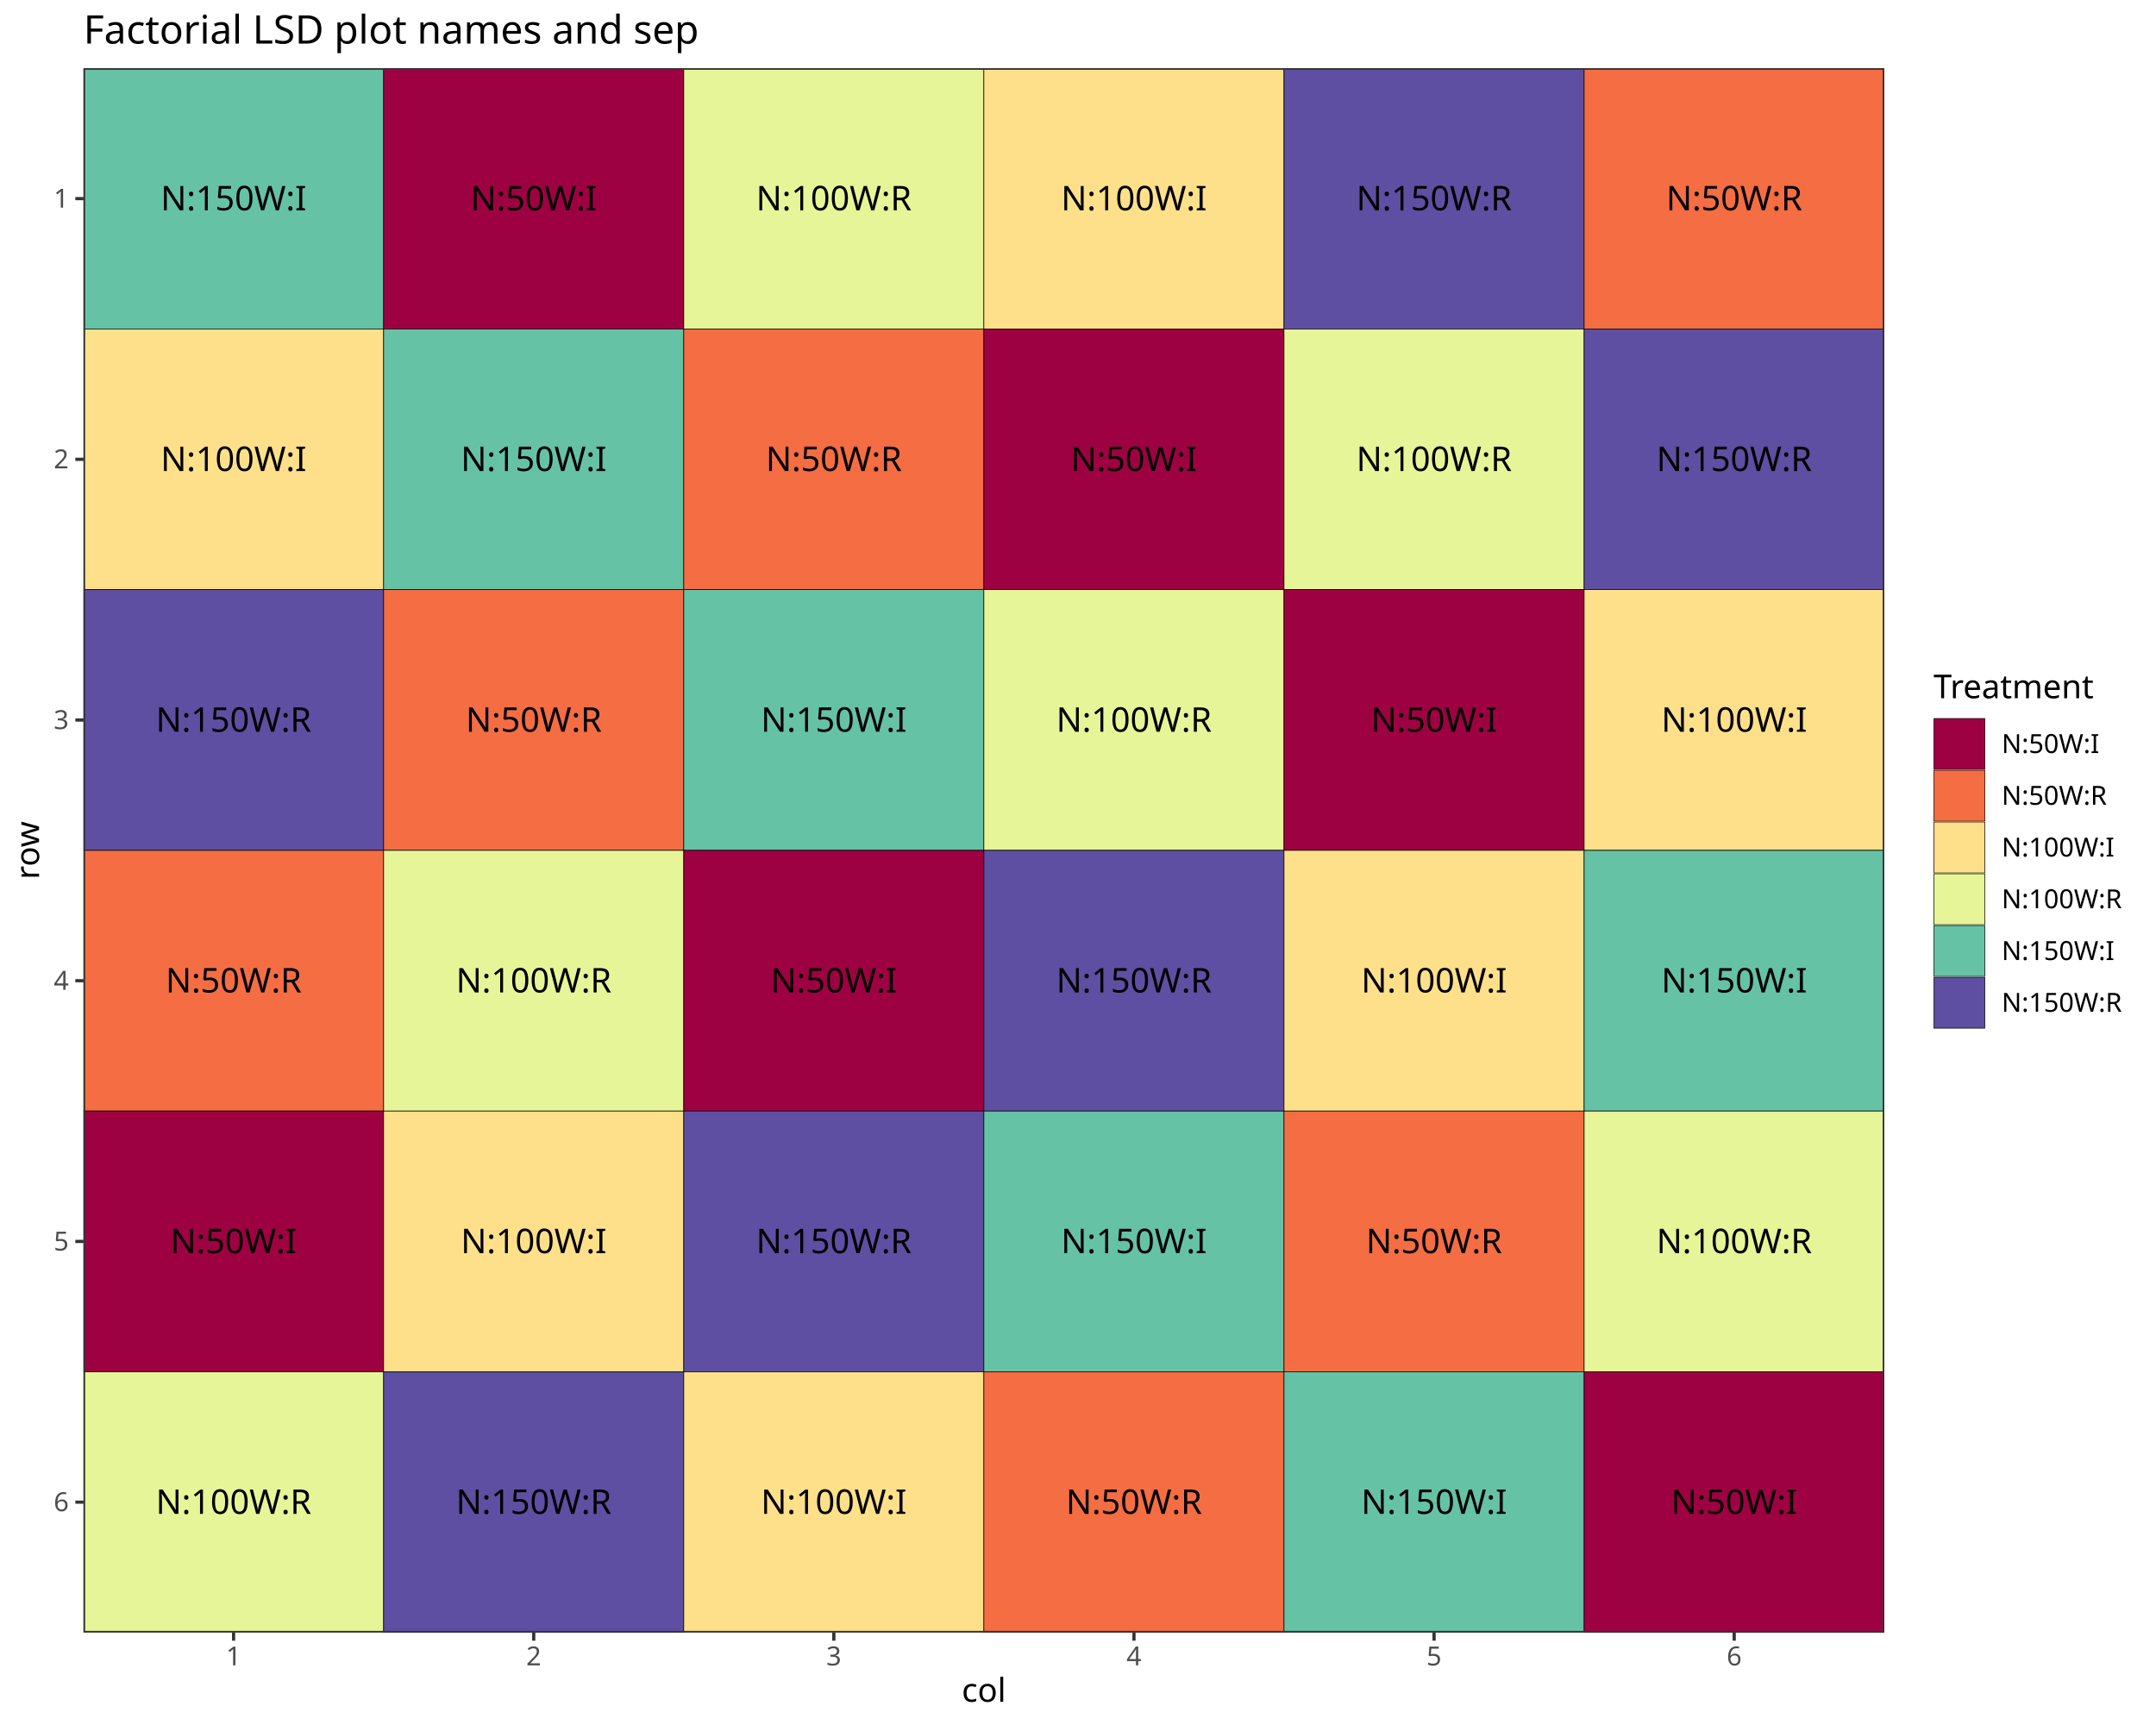
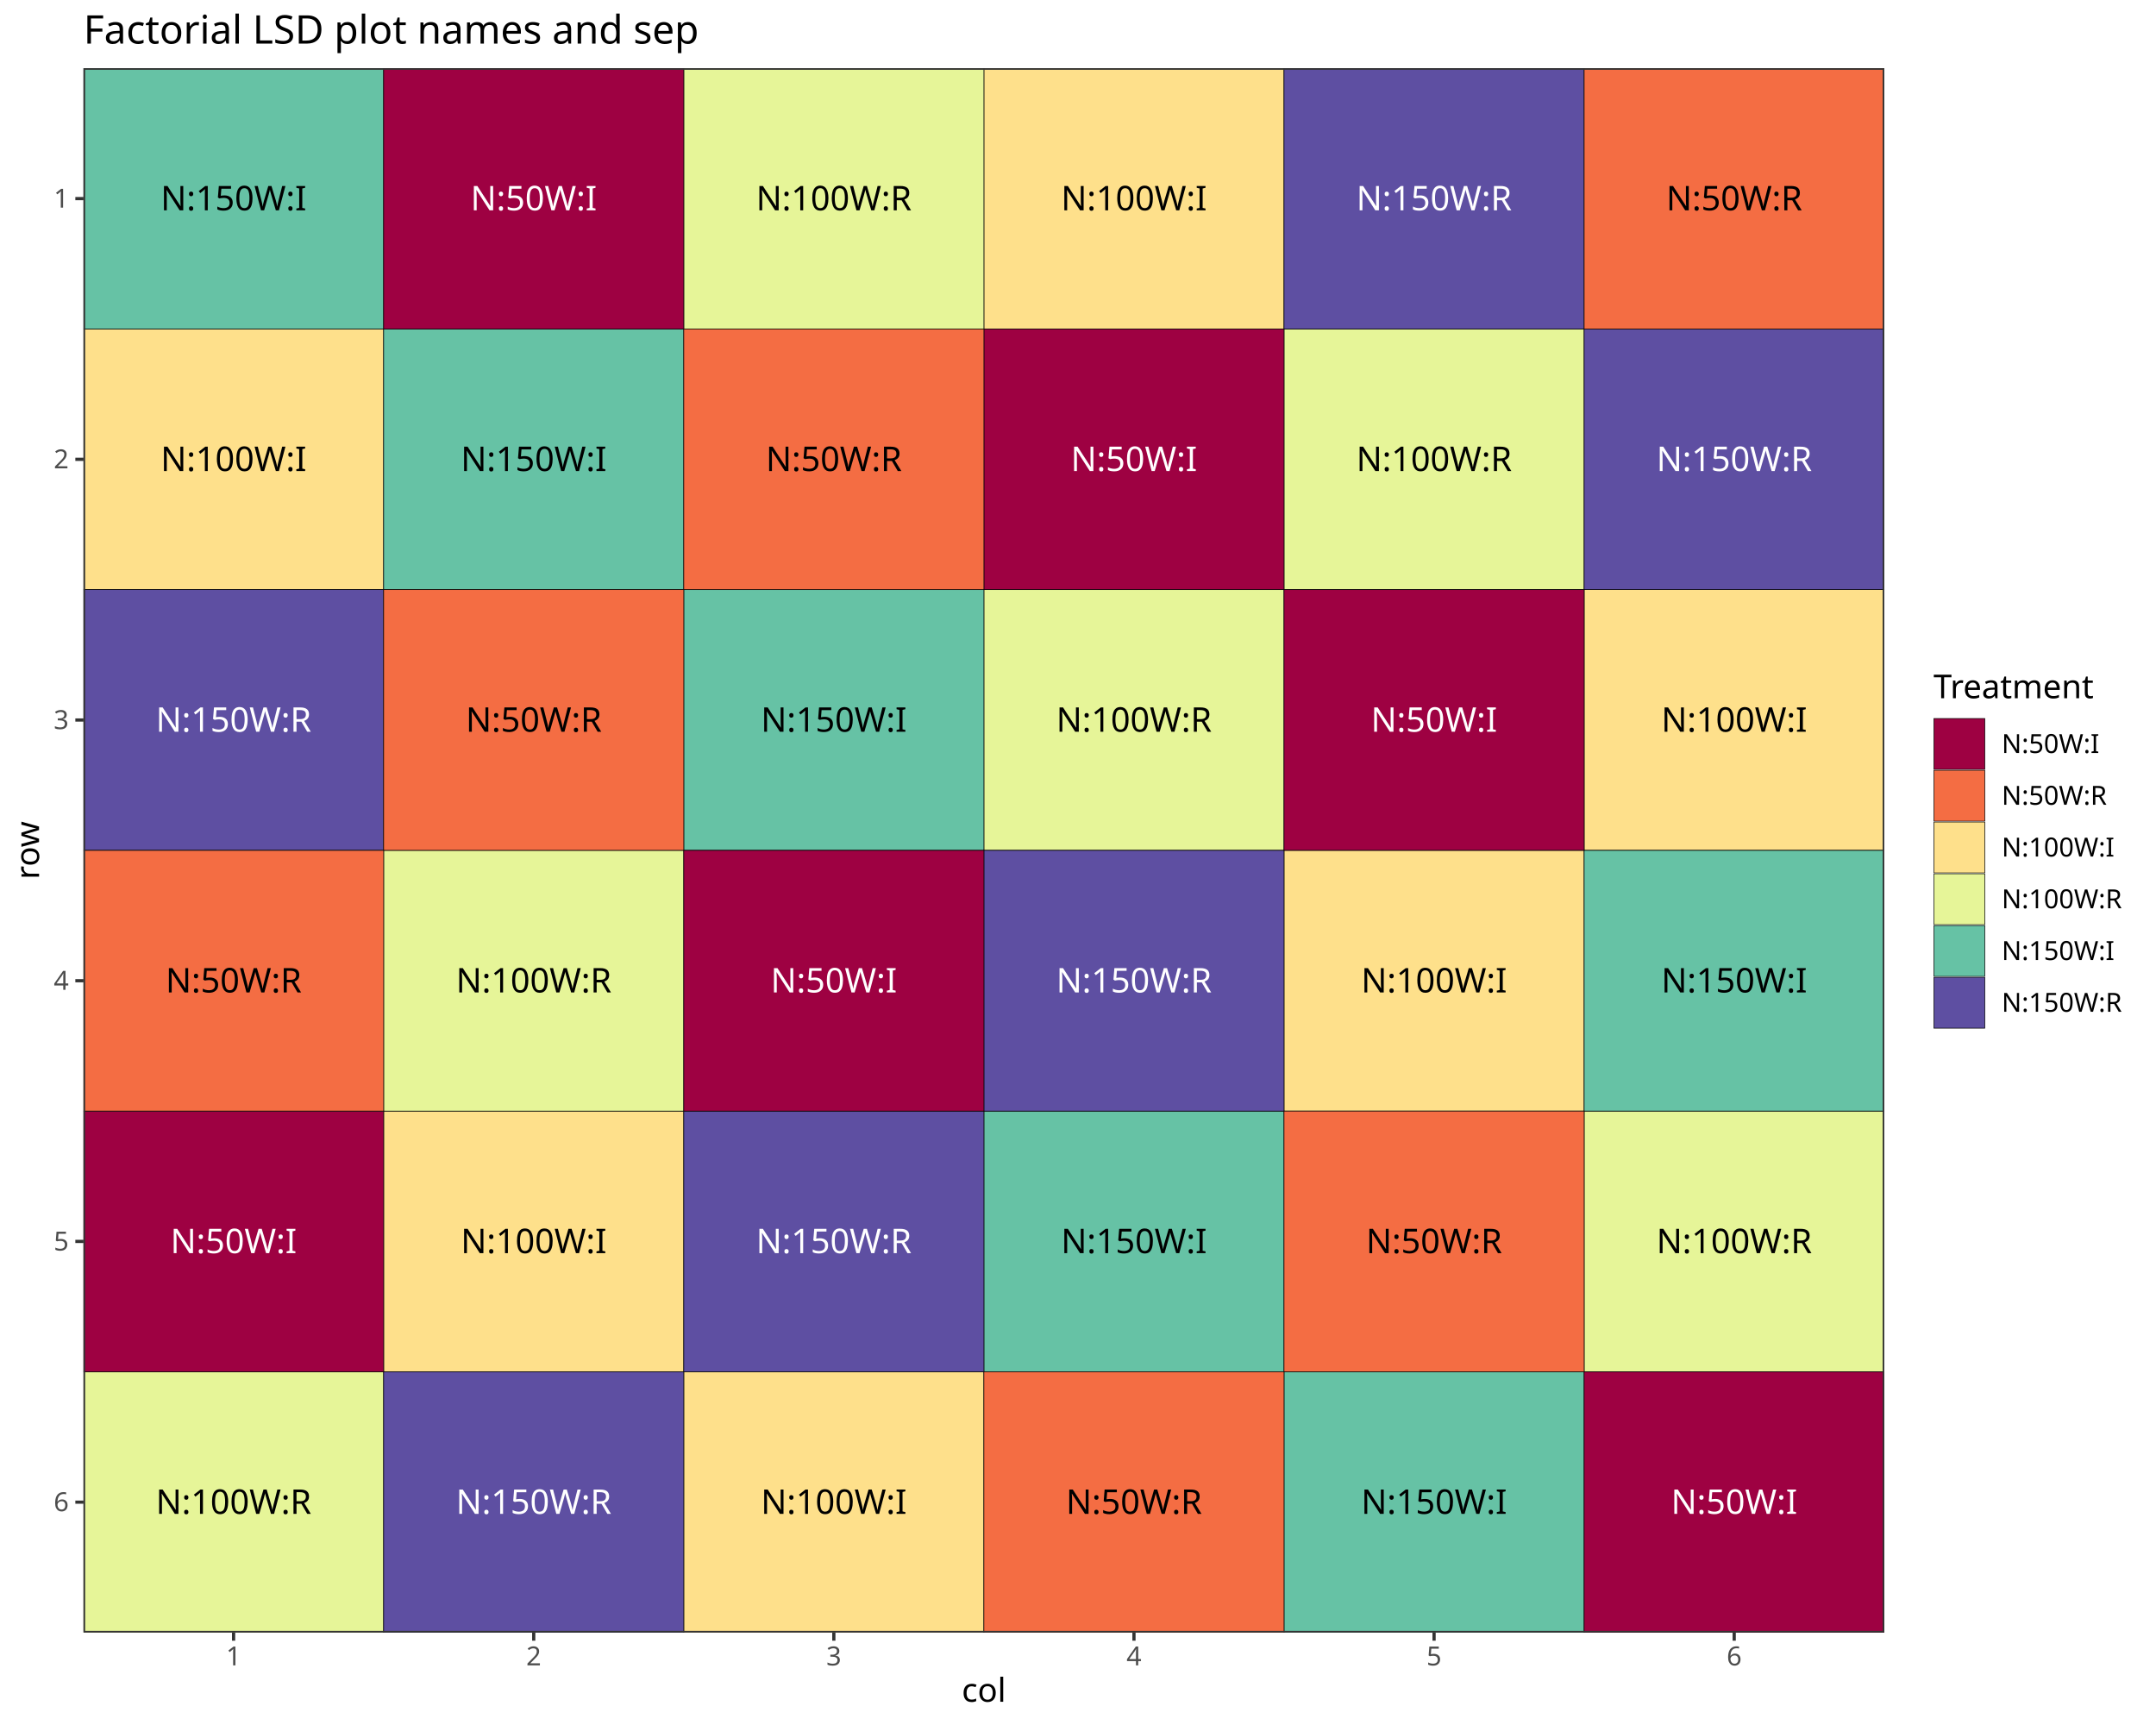
<svg xmlns="http://www.w3.org/2000/svg" class="svglite" data-engine-version="2.0" width="720.00pt" height="576.00pt" viewBox="0 0 720.00 576.00">
  <defs>
    <style type="text/css">
    .svglite line, .svglite polyline, .svglite polygon, .svglite path, .svglite rect, .svglite circle {
      fill: none;
      stroke: #000000;
      stroke-linecap: round;
      stroke-linejoin: round;
      stroke-miterlimit: 10.00;
    }
  </style>
  </defs>
  <rect width="100%" height="100%" style="stroke: none; fill: #FFFFFF;" />
  <defs>
    <clipPath id="cpMC4wMHw3MjAuMDB8MC4wMHw1NzYuMDA=">
      <rect x="0.00" y="0.00" width="720.00" height="576.00" />
    </clipPath>
  </defs>
  <g clip-path="url(#cpMC4wMHw3MjAuMDB8MC4wMHw1NzYuMDA=)">
    <rect x="0.00" y="0.00" width="720.00" height="576.00" style="stroke-width: 1.07; stroke: #FFFFFF; fill: #FFFFFF;" />
  </g>
  <defs>
    <clipPath id="cpMjcuOTB8NjI5LjI1fDIyLjc4fDU0NS4xMQ==">
      <rect x="27.90" y="22.78" width="601.35" height="522.33" />
    </clipPath>
  </defs>
  <g clip-path="url(#cpMjcuOTB8NjI5LjI1fDIyLjc4fDU0NS4xMQ==)">
    <rect x="27.90" y="22.78" width="601.35" height="522.33" style="stroke-width: 1.07; stroke: none; fill: #FFFFFF;" />
    <polyline points="27.90,22.78 629.25,22.78 " style="stroke-width: 0.53; stroke: #EBEBEB; stroke-linecap: butt;" />
    <polyline points="27.90,109.84 629.25,109.84 " style="stroke-width: 0.53; stroke: #EBEBEB; stroke-linecap: butt;" />
    <polyline points="27.90,196.89 629.25,196.89 " style="stroke-width: 0.53; stroke: #EBEBEB; stroke-linecap: butt;" />
    <polyline points="27.90,283.95 629.25,283.95 " style="stroke-width: 0.53; stroke: #EBEBEB; stroke-linecap: butt;" />
    <polyline points="27.90,371.00 629.25,371.00 " style="stroke-width: 0.53; stroke: #EBEBEB; stroke-linecap: butt;" />
    <polyline points="27.90,458.06 629.25,458.06 " style="stroke-width: 0.53; stroke: #EBEBEB; stroke-linecap: butt;" />
    <polyline points="27.90,545.11 629.25,545.11 " style="stroke-width: 0.53; stroke: #EBEBEB; stroke-linecap: butt;" />
    <polyline points="27.90,545.11 27.90,22.78 " style="stroke-width: 0.53; stroke: #EBEBEB; stroke-linecap: butt;" />
    <polyline points="128.12,545.11 128.12,22.78 " style="stroke-width: 0.53; stroke: #EBEBEB; stroke-linecap: butt;" />
    <polyline points="228.35,545.11 228.35,22.78 " style="stroke-width: 0.53; stroke: #EBEBEB; stroke-linecap: butt;" />
    <polyline points="328.57,545.11 328.57,22.78 " style="stroke-width: 0.53; stroke: #EBEBEB; stroke-linecap: butt;" />
    <polyline points="428.80,545.11 428.80,22.78 " style="stroke-width: 0.53; stroke: #EBEBEB; stroke-linecap: butt;" />
    <polyline points="529.03,545.11 529.03,22.78 " style="stroke-width: 0.53; stroke: #EBEBEB; stroke-linecap: butt;" />
    <polyline points="629.25,545.11 629.25,22.78 " style="stroke-width: 0.53; stroke: #EBEBEB; stroke-linecap: butt;" />
    <polyline points="27.90,66.31 629.25,66.31 " style="stroke-width: 1.07; stroke: #EBEBEB; stroke-linecap: butt;" />
    <polyline points="27.90,153.37 629.25,153.37 " style="stroke-width: 1.07; stroke: #EBEBEB; stroke-linecap: butt;" />
    <polyline points="27.90,240.42 629.25,240.42 " style="stroke-width: 1.07; stroke: #EBEBEB; stroke-linecap: butt;" />
    <polyline points="27.90,327.48 629.25,327.48 " style="stroke-width: 1.07; stroke: #EBEBEB; stroke-linecap: butt;" />
    <polyline points="27.90,414.53 629.25,414.53 " style="stroke-width: 1.07; stroke: #EBEBEB; stroke-linecap: butt;" />
    <polyline points="27.90,501.59 629.25,501.59 " style="stroke-width: 1.07; stroke: #EBEBEB; stroke-linecap: butt;" />
    <polyline points="78.01,545.11 78.01,22.78 " style="stroke-width: 1.07; stroke: #EBEBEB; stroke-linecap: butt;" />
    <polyline points="178.24,545.11 178.24,22.78 " style="stroke-width: 1.07; stroke: #EBEBEB; stroke-linecap: butt;" />
    <polyline points="278.46,545.11 278.46,22.78 " style="stroke-width: 1.07; stroke: #EBEBEB; stroke-linecap: butt;" />
    <polyline points="378.69,545.11 378.69,22.78 " style="stroke-width: 1.07; stroke: #EBEBEB; stroke-linecap: butt;" />
    <polyline points="478.91,545.11 478.91,22.78 " style="stroke-width: 1.07; stroke: #EBEBEB; stroke-linecap: butt;" />
    <polyline points="579.14,545.11 579.14,22.78 " style="stroke-width: 1.07; stroke: #EBEBEB; stroke-linecap: butt;" />
+     <rect x="529.03" y="196.89" width="100.23" height="87.05" style="stroke-width: 0.21; stroke-linecap: butt; stroke-linejoin: miter; fill: #FEE08B;" />
+     <rect x="328.57" y="22.78" width="100.23" height="87.05" style="stroke-width: 0.21; stroke-linecap: butt; stroke-linejoin: miter; fill: #FEE08B;" />
+     <rect x="128.12" y="371.00" width="100.23" height="87.05" style="stroke-width: 0.21; stroke-linecap: butt; stroke-linejoin: miter; fill: #FEE08B;" />
+     <rect x="228.35" y="458.06" width="100.23" height="87.05" style="stroke-width: 0.21; stroke-linecap: butt; stroke-linejoin: miter; fill: #FEE08B;" />
+     <rect x="27.90" y="109.84" width="100.23" height="87.05" style="stroke-width: 0.21; stroke-linecap: butt; stroke-linejoin: miter; fill: #FEE08B;" />
+     <rect x="428.80" y="283.95" width="100.23" height="87.05" style="stroke-width: 0.21; stroke-linecap: butt; stroke-linejoin: miter; fill: #FEE08B;" />
+     <rect x="27.90" y="458.06" width="100.23" height="87.05" style="stroke-width: 0.21; stroke-linecap: butt; stroke-linejoin: miter; fill: #E6F598;" />
+     <rect x="228.35" y="22.78" width="100.23" height="87.05" style="stroke-width: 0.21; stroke-linecap: butt; stroke-linejoin: miter; fill: #E6F598;" />
+     <rect x="529.03" y="371.00" width="100.23" height="87.05" style="stroke-width: 0.21; stroke-linecap: butt; stroke-linejoin: miter; fill: #E6F598;" />
+     <rect x="128.12" y="283.95" width="100.23" height="87.05" style="stroke-width: 0.21; stroke-linecap: butt; stroke-linejoin: miter; fill: #E6F598;" />
+     <rect x="328.57" y="196.89" width="100.23" height="87.05" style="stroke-width: 0.21; stroke-linecap: butt; stroke-linejoin: miter; fill: #E6F598;" />
+     <rect x="428.80" y="109.84" width="100.23" height="87.05" style="stroke-width: 0.21; stroke-linecap: butt; stroke-linejoin: miter; fill: #E6F598;" />
    <rect x="27.90" y="22.78" width="100.23" height="87.05" style="stroke-width: 0.21; stroke-linecap: butt; stroke-linejoin: miter; fill: #66C2A5;" />
-     <rect x="128.12" y="22.78" width="100.23" height="87.05" style="stroke-width: 0.21; stroke-linecap: butt; stroke-linejoin: miter; fill: #9E0142;" />
-     <rect x="228.35" y="22.78" width="100.23" height="87.05" style="stroke-width: 0.21; stroke-linecap: butt; stroke-linejoin: miter; fill: #E6F598;" />
-     <rect x="328.57" y="22.78" width="100.23" height="87.05" style="stroke-width: 0.21; stroke-linecap: butt; stroke-linejoin: miter; fill: #FEE08B;" />
+     <rect x="228.35" y="196.89" width="100.23" height="87.05" style="stroke-width: 0.21; stroke-linecap: butt; stroke-linejoin: miter; fill: #66C2A5;" />
+     <rect x="529.03" y="283.95" width="100.23" height="87.05" style="stroke-width: 0.21; stroke-linecap: butt; stroke-linejoin: miter; fill: #66C2A5;" />
+     <rect x="128.12" y="109.84" width="100.23" height="87.05" style="stroke-width: 0.21; stroke-linecap: butt; stroke-linejoin: miter; fill: #66C2A5;" />
+     <rect x="428.80" y="458.06" width="100.23" height="87.05" style="stroke-width: 0.21; stroke-linecap: butt; stroke-linejoin: miter; fill: #66C2A5;" />
+     <rect x="328.57" y="371.00" width="100.23" height="87.05" style="stroke-width: 0.21; stroke-linecap: butt; stroke-linejoin: miter; fill: #66C2A5;" />
+     <rect x="128.12" y="458.06" width="100.23" height="87.05" style="stroke-width: 0.21; stroke-linecap: butt; stroke-linejoin: miter; fill: #5E4FA2;" />
+     <rect x="228.35" y="371.00" width="100.23" height="87.05" style="stroke-width: 0.21; stroke-linecap: butt; stroke-linejoin: miter; fill: #5E4FA2;" />
    <rect x="428.80" y="22.78" width="100.23" height="87.05" style="stroke-width: 0.21; stroke-linecap: butt; stroke-linejoin: miter; fill: #5E4FA2;" />
-     <rect x="529.03" y="22.78" width="100.23" height="87.05" style="stroke-width: 0.21; stroke-linecap: butt; stroke-linejoin: miter; fill: #F46D43;" />
-     <rect x="27.90" y="109.84" width="100.23" height="87.05" style="stroke-width: 0.21; stroke-linecap: butt; stroke-linejoin: miter; fill: #FEE08B;" />
-     <rect x="128.12" y="109.84" width="100.23" height="87.05" style="stroke-width: 0.21; stroke-linecap: butt; stroke-linejoin: miter; fill: #66C2A5;" />
-     <rect x="228.35" y="109.84" width="100.23" height="87.05" style="stroke-width: 0.21; stroke-linecap: butt; stroke-linejoin: miter; fill: #F46D43;" />
-     <rect x="328.57" y="109.84" width="100.23" height="87.05" style="stroke-width: 0.21; stroke-linecap: butt; stroke-linejoin: miter; fill: #9E0142;" />
-     <rect x="428.80" y="109.84" width="100.23" height="87.05" style="stroke-width: 0.21; stroke-linecap: butt; stroke-linejoin: miter; fill: #E6F598;" />
+     <rect x="328.57" y="283.95" width="100.23" height="87.05" style="stroke-width: 0.21; stroke-linecap: butt; stroke-linejoin: miter; fill: #5E4FA2;" />
    <rect x="529.03" y="109.84" width="100.23" height="87.05" style="stroke-width: 0.21; stroke-linecap: butt; stroke-linejoin: miter; fill: #5E4FA2;" />
    <rect x="27.90" y="196.89" width="100.23" height="87.05" style="stroke-width: 0.21; stroke-linecap: butt; stroke-linejoin: miter; fill: #5E4FA2;" />
+     <rect x="328.57" y="109.84" width="100.23" height="87.05" style="stroke-width: 0.21; stroke-linecap: butt; stroke-linejoin: miter; fill: #9E0142;" />
+     <rect x="428.80" y="196.89" width="100.23" height="87.05" style="stroke-width: 0.21; stroke-linecap: butt; stroke-linejoin: miter; fill: #9E0142;" />
+     <rect x="228.35" y="283.95" width="100.23" height="87.05" style="stroke-width: 0.21; stroke-linecap: butt; stroke-linejoin: miter; fill: #9E0142;" />
+     <rect x="529.03" y="458.06" width="100.23" height="87.05" style="stroke-width: 0.21; stroke-linecap: butt; stroke-linejoin: miter; fill: #9E0142;" />
+     <rect x="27.90" y="371.00" width="100.23" height="87.05" style="stroke-width: 0.21; stroke-linecap: butt; stroke-linejoin: miter; fill: #9E0142;" />
+     <rect x="128.12" y="22.78" width="100.23" height="87.05" style="stroke-width: 0.21; stroke-linecap: butt; stroke-linejoin: miter; fill: #9E0142;" />
+     <rect x="529.03" y="22.78" width="100.23" height="87.05" style="stroke-width: 0.21; stroke-linecap: butt; stroke-linejoin: miter; fill: #F46D43;" />
    <rect x="128.12" y="196.89" width="100.23" height="87.05" style="stroke-width: 0.21; stroke-linecap: butt; stroke-linejoin: miter; fill: #F46D43;" />
-     <rect x="228.35" y="196.89" width="100.23" height="87.05" style="stroke-width: 0.21; stroke-linecap: butt; stroke-linejoin: miter; fill: #66C2A5;" />
-     <rect x="328.57" y="196.89" width="100.23" height="87.05" style="stroke-width: 0.21; stroke-linecap: butt; stroke-linejoin: miter; fill: #E6F598;" />
-     <rect x="428.80" y="196.89" width="100.23" height="87.05" style="stroke-width: 0.21; stroke-linecap: butt; stroke-linejoin: miter; fill: #9E0142;" />
-     <rect x="529.03" y="196.89" width="100.23" height="87.05" style="stroke-width: 0.21; stroke-linecap: butt; stroke-linejoin: miter; fill: #FEE08B;" />
+     <rect x="428.80" y="371.00" width="100.23" height="87.05" style="stroke-width: 0.21; stroke-linecap: butt; stroke-linejoin: miter; fill: #F46D43;" />
+     <rect x="328.57" y="458.06" width="100.23" height="87.05" style="stroke-width: 0.21; stroke-linecap: butt; stroke-linejoin: miter; fill: #F46D43;" />
+     <rect x="228.35" y="109.84" width="100.23" height="87.05" style="stroke-width: 0.21; stroke-linecap: butt; stroke-linejoin: miter; fill: #F46D43;" />
    <rect x="27.90" y="283.95" width="100.23" height="87.05" style="stroke-width: 0.21; stroke-linecap: butt; stroke-linejoin: miter; fill: #F46D43;" />
-     <rect x="128.12" y="283.95" width="100.23" height="87.05" style="stroke-width: 0.21; stroke-linecap: butt; stroke-linejoin: miter; fill: #E6F598;" />
-     <rect x="228.35" y="283.95" width="100.23" height="87.05" style="stroke-width: 0.21; stroke-linecap: butt; stroke-linejoin: miter; fill: #9E0142;" />
-     <rect x="328.57" y="283.95" width="100.23" height="87.05" style="stroke-width: 0.21; stroke-linecap: butt; stroke-linejoin: miter; fill: #5E4FA2;" />
-     <rect x="428.80" y="283.95" width="100.23" height="87.05" style="stroke-width: 0.21; stroke-linecap: butt; stroke-linejoin: miter; fill: #FEE08B;" />
-     <rect x="529.03" y="283.95" width="100.23" height="87.05" style="stroke-width: 0.21; stroke-linecap: butt; stroke-linejoin: miter; fill: #66C2A5;" />
-     <rect x="27.90" y="371.00" width="100.23" height="87.05" style="stroke-width: 0.21; stroke-linecap: butt; stroke-linejoin: miter; fill: #9E0142;" />
-     <rect x="128.12" y="371.00" width="100.23" height="87.05" style="stroke-width: 0.21; stroke-linecap: butt; stroke-linejoin: miter; fill: #FEE08B;" />
-     <rect x="228.35" y="371.00" width="100.23" height="87.05" style="stroke-width: 0.21; stroke-linecap: butt; stroke-linejoin: miter; fill: #5E4FA2;" />
-     <rect x="328.57" y="371.00" width="100.23" height="87.05" style="stroke-width: 0.21; stroke-linecap: butt; stroke-linejoin: miter; fill: #66C2A5;" />
-     <rect x="428.80" y="371.00" width="100.23" height="87.05" style="stroke-width: 0.21; stroke-linecap: butt; stroke-linejoin: miter; fill: #F46D43;" />
-     <rect x="529.03" y="371.00" width="100.23" height="87.05" style="stroke-width: 0.21; stroke-linecap: butt; stroke-linejoin: miter; fill: #E6F598;" />
-     <rect x="27.90" y="458.06" width="100.23" height="87.05" style="stroke-width: 0.21; stroke-linecap: butt; stroke-linejoin: miter; fill: #E6F598;" />
-     <rect x="128.12" y="458.06" width="100.23" height="87.05" style="stroke-width: 0.21; stroke-linecap: butt; stroke-linejoin: miter; fill: #5E4FA2;" />
-     <rect x="228.35" y="458.06" width="100.23" height="87.05" style="stroke-width: 0.21; stroke-linecap: butt; stroke-linejoin: miter; fill: #FEE08B;" />
-     <rect x="328.57" y="458.06" width="100.23" height="87.05" style="stroke-width: 0.21; stroke-linecap: butt; stroke-linejoin: miter; fill: #F46D43;" />
-     <rect x="428.80" y="458.06" width="100.23" height="87.05" style="stroke-width: 0.21; stroke-linecap: butt; stroke-linejoin: miter; fill: #66C2A5;" />
-     <rect x="529.03" y="458.06" width="100.23" height="87.05" style="stroke-width: 0.21; stroke-linecap: butt; stroke-linejoin: miter; fill: #9E0142;" />
+     <text x="579.14" y="244.34" text-anchor="middle" style="font-size: 11.38px; font-family: sans;" textLength="47.44px" lengthAdjust="spacingAndGlyphs">N:100W:I</text>
+     <text x="378.69" y="70.23" text-anchor="middle" style="font-size: 11.38px; font-family: sans;" textLength="47.44px" lengthAdjust="spacingAndGlyphs">N:100W:I</text>
+     <text x="178.24" y="418.45" text-anchor="middle" style="font-size: 11.38px; font-family: sans;" textLength="47.44px" lengthAdjust="spacingAndGlyphs">N:100W:I</text>
+     <text x="278.46" y="505.50" text-anchor="middle" style="font-size: 11.38px; font-family: sans;" textLength="47.44px" lengthAdjust="spacingAndGlyphs">N:100W:I</text>
+     <text x="78.01" y="157.28" text-anchor="middle" style="font-size: 11.38px; font-family: sans;" textLength="47.44px" lengthAdjust="spacingAndGlyphs">N:100W:I</text>
+     <text x="478.91" y="331.39" text-anchor="middle" style="font-size: 11.38px; font-family: sans;" textLength="47.44px" lengthAdjust="spacingAndGlyphs">N:100W:I</text>
+     <text x="78.01" y="505.50" text-anchor="middle" style="font-size: 11.38px; font-family: sans;" textLength="52.50px" lengthAdjust="spacingAndGlyphs">N:100W:R</text>
+     <text x="278.46" y="70.23" text-anchor="middle" style="font-size: 11.38px; font-family: sans;" textLength="52.50px" lengthAdjust="spacingAndGlyphs">N:100W:R</text>
+     <text x="579.14" y="418.45" text-anchor="middle" style="font-size: 11.38px; font-family: sans;" textLength="52.50px" lengthAdjust="spacingAndGlyphs">N:100W:R</text>
+     <text x="178.24" y="331.39" text-anchor="middle" style="font-size: 11.38px; font-family: sans;" textLength="52.50px" lengthAdjust="spacingAndGlyphs">N:100W:R</text>
+     <text x="378.69" y="244.34" text-anchor="middle" style="font-size: 11.38px; font-family: sans;" textLength="52.50px" lengthAdjust="spacingAndGlyphs">N:100W:R</text>
+     <text x="478.91" y="157.28" text-anchor="middle" style="font-size: 11.38px; font-family: sans;" textLength="52.50px" lengthAdjust="spacingAndGlyphs">N:100W:R</text>
    <text x="78.01" y="70.23" text-anchor="middle" style="font-size: 11.38px; font-family: sans;" textLength="47.44px" lengthAdjust="spacingAndGlyphs">N:150W:I</text>
-     <text x="178.24" y="70.23" text-anchor="middle" style="font-size: 11.38px; font-family: sans;" textLength="41.11px" lengthAdjust="spacingAndGlyphs">N:50W:I</text>
-     <text x="278.46" y="70.23" text-anchor="middle" style="font-size: 11.38px; font-family: sans;" textLength="52.50px" lengthAdjust="spacingAndGlyphs">N:100W:R</text>
-     <text x="378.69" y="70.23" text-anchor="middle" style="font-size: 11.38px; font-family: sans;" textLength="47.44px" lengthAdjust="spacingAndGlyphs">N:100W:I</text>
-     <text x="478.91" y="70.23" text-anchor="middle" style="font-size: 11.38px; font-family: sans;" textLength="52.50px" lengthAdjust="spacingAndGlyphs">N:150W:R</text>
+     <text x="278.46" y="244.34" text-anchor="middle" style="font-size: 11.38px; font-family: sans;" textLength="47.44px" lengthAdjust="spacingAndGlyphs">N:150W:I</text>
+     <text x="579.14" y="331.39" text-anchor="middle" style="font-size: 11.38px; font-family: sans;" textLength="47.44px" lengthAdjust="spacingAndGlyphs">N:150W:I</text>
+     <text x="178.24" y="157.28" text-anchor="middle" style="font-size: 11.38px; font-family: sans;" textLength="47.44px" lengthAdjust="spacingAndGlyphs">N:150W:I</text>
+     <text x="478.91" y="505.50" text-anchor="middle" style="font-size: 11.38px; font-family: sans;" textLength="47.44px" lengthAdjust="spacingAndGlyphs">N:150W:I</text>
+     <text x="378.69" y="418.45" text-anchor="middle" style="font-size: 11.38px; font-family: sans;" textLength="47.44px" lengthAdjust="spacingAndGlyphs">N:150W:I</text>
+     <text x="178.24" y="505.50" text-anchor="middle" style="font-size: 11.38px; fill: #FFFFFF; font-family: sans;" textLength="52.50px" lengthAdjust="spacingAndGlyphs">N:150W:R</text>
+     <text x="278.46" y="418.45" text-anchor="middle" style="font-size: 11.38px; fill: #FFFFFF; font-family: sans;" textLength="52.50px" lengthAdjust="spacingAndGlyphs">N:150W:R</text>
+     <text x="478.91" y="70.23" text-anchor="middle" style="font-size: 11.38px; fill: #FFFFFF; font-family: sans;" textLength="52.50px" lengthAdjust="spacingAndGlyphs">N:150W:R</text>
+     <text x="378.69" y="331.39" text-anchor="middle" style="font-size: 11.38px; fill: #FFFFFF; font-family: sans;" textLength="52.50px" lengthAdjust="spacingAndGlyphs">N:150W:R</text>
+     <text x="579.14" y="157.28" text-anchor="middle" style="font-size: 11.38px; fill: #FFFFFF; font-family: sans;" textLength="52.50px" lengthAdjust="spacingAndGlyphs">N:150W:R</text>
+     <text x="78.01" y="244.34" text-anchor="middle" style="font-size: 11.38px; fill: #FFFFFF; font-family: sans;" textLength="52.50px" lengthAdjust="spacingAndGlyphs">N:150W:R</text>
+     <text x="378.69" y="157.28" text-anchor="middle" style="font-size: 11.38px; fill: #FFFFFF; font-family: sans;" textLength="41.11px" lengthAdjust="spacingAndGlyphs">N:50W:I</text>
+     <text x="478.91" y="244.34" text-anchor="middle" style="font-size: 11.38px; fill: #FFFFFF; font-family: sans;" textLength="41.11px" lengthAdjust="spacingAndGlyphs">N:50W:I</text>
+     <text x="278.46" y="331.39" text-anchor="middle" style="font-size: 11.38px; fill: #FFFFFF; font-family: sans;" textLength="41.11px" lengthAdjust="spacingAndGlyphs">N:50W:I</text>
+     <text x="579.14" y="505.50" text-anchor="middle" style="font-size: 11.38px; fill: #FFFFFF; font-family: sans;" textLength="41.11px" lengthAdjust="spacingAndGlyphs">N:50W:I</text>
+     <text x="78.01" y="418.45" text-anchor="middle" style="font-size: 11.38px; fill: #FFFFFF; font-family: sans;" textLength="41.11px" lengthAdjust="spacingAndGlyphs">N:50W:I</text>
+     <text x="178.24" y="70.23" text-anchor="middle" style="font-size: 11.38px; fill: #FFFFFF; font-family: sans;" textLength="41.11px" lengthAdjust="spacingAndGlyphs">N:50W:I</text>
    <text x="579.14" y="70.23" text-anchor="middle" style="font-size: 11.38px; font-family: sans;" textLength="46.17px" lengthAdjust="spacingAndGlyphs">N:50W:R</text>
-     <text x="78.01" y="157.28" text-anchor="middle" style="font-size: 11.38px; font-family: sans;" textLength="47.44px" lengthAdjust="spacingAndGlyphs">N:100W:I</text>
-     <text x="178.24" y="157.28" text-anchor="middle" style="font-size: 11.38px; font-family: sans;" textLength="47.44px" lengthAdjust="spacingAndGlyphs">N:150W:I</text>
+     <text x="178.24" y="244.34" text-anchor="middle" style="font-size: 11.38px; font-family: sans;" textLength="46.17px" lengthAdjust="spacingAndGlyphs">N:50W:R</text>
+     <text x="478.91" y="418.45" text-anchor="middle" style="font-size: 11.38px; font-family: sans;" textLength="46.17px" lengthAdjust="spacingAndGlyphs">N:50W:R</text>
+     <text x="378.69" y="505.50" text-anchor="middle" style="font-size: 11.38px; font-family: sans;" textLength="46.17px" lengthAdjust="spacingAndGlyphs">N:50W:R</text>
    <text x="278.46" y="157.28" text-anchor="middle" style="font-size: 11.38px; font-family: sans;" textLength="46.17px" lengthAdjust="spacingAndGlyphs">N:50W:R</text>
-     <text x="378.69" y="157.28" text-anchor="middle" style="font-size: 11.38px; font-family: sans;" textLength="41.11px" lengthAdjust="spacingAndGlyphs">N:50W:I</text>
-     <text x="478.91" y="157.28" text-anchor="middle" style="font-size: 11.38px; font-family: sans;" textLength="52.50px" lengthAdjust="spacingAndGlyphs">N:100W:R</text>
-     <text x="579.14" y="157.28" text-anchor="middle" style="font-size: 11.38px; font-family: sans;" textLength="52.50px" lengthAdjust="spacingAndGlyphs">N:150W:R</text>
-     <text x="78.01" y="244.34" text-anchor="middle" style="font-size: 11.38px; font-family: sans;" textLength="52.50px" lengthAdjust="spacingAndGlyphs">N:150W:R</text>
-     <text x="178.24" y="244.34" text-anchor="middle" style="font-size: 11.38px; font-family: sans;" textLength="46.17px" lengthAdjust="spacingAndGlyphs">N:50W:R</text>
-     <text x="278.46" y="244.34" text-anchor="middle" style="font-size: 11.38px; font-family: sans;" textLength="47.44px" lengthAdjust="spacingAndGlyphs">N:150W:I</text>
-     <text x="378.69" y="244.34" text-anchor="middle" style="font-size: 11.38px; font-family: sans;" textLength="52.50px" lengthAdjust="spacingAndGlyphs">N:100W:R</text>
-     <text x="478.91" y="244.34" text-anchor="middle" style="font-size: 11.38px; font-family: sans;" textLength="41.11px" lengthAdjust="spacingAndGlyphs">N:50W:I</text>
-     <text x="579.14" y="244.34" text-anchor="middle" style="font-size: 11.38px; font-family: sans;" textLength="47.44px" lengthAdjust="spacingAndGlyphs">N:100W:I</text>
    <text x="78.01" y="331.39" text-anchor="middle" style="font-size: 11.38px; font-family: sans;" textLength="46.17px" lengthAdjust="spacingAndGlyphs">N:50W:R</text>
-     <text x="178.24" y="331.39" text-anchor="middle" style="font-size: 11.38px; font-family: sans;" textLength="52.50px" lengthAdjust="spacingAndGlyphs">N:100W:R</text>
-     <text x="278.46" y="331.39" text-anchor="middle" style="font-size: 11.38px; font-family: sans;" textLength="41.11px" lengthAdjust="spacingAndGlyphs">N:50W:I</text>
-     <text x="378.69" y="331.39" text-anchor="middle" style="font-size: 11.38px; font-family: sans;" textLength="52.50px" lengthAdjust="spacingAndGlyphs">N:150W:R</text>
-     <text x="478.91" y="331.39" text-anchor="middle" style="font-size: 11.38px; font-family: sans;" textLength="47.44px" lengthAdjust="spacingAndGlyphs">N:100W:I</text>
-     <text x="579.14" y="331.39" text-anchor="middle" style="font-size: 11.38px; font-family: sans;" textLength="47.44px" lengthAdjust="spacingAndGlyphs">N:150W:I</text>
-     <text x="78.01" y="418.45" text-anchor="middle" style="font-size: 11.38px; font-family: sans;" textLength="41.11px" lengthAdjust="spacingAndGlyphs">N:50W:I</text>
-     <text x="178.24" y="418.45" text-anchor="middle" style="font-size: 11.38px; font-family: sans;" textLength="47.44px" lengthAdjust="spacingAndGlyphs">N:100W:I</text>
-     <text x="278.46" y="418.45" text-anchor="middle" style="font-size: 11.38px; font-family: sans;" textLength="52.50px" lengthAdjust="spacingAndGlyphs">N:150W:R</text>
-     <text x="378.69" y="418.45" text-anchor="middle" style="font-size: 11.38px; font-family: sans;" textLength="47.44px" lengthAdjust="spacingAndGlyphs">N:150W:I</text>
-     <text x="478.91" y="418.45" text-anchor="middle" style="font-size: 11.38px; font-family: sans;" textLength="46.17px" lengthAdjust="spacingAndGlyphs">N:50W:R</text>
-     <text x="579.14" y="418.45" text-anchor="middle" style="font-size: 11.38px; font-family: sans;" textLength="52.50px" lengthAdjust="spacingAndGlyphs">N:100W:R</text>
-     <text x="78.01" y="505.50" text-anchor="middle" style="font-size: 11.38px; font-family: sans;" textLength="52.50px" lengthAdjust="spacingAndGlyphs">N:100W:R</text>
-     <text x="178.24" y="505.50" text-anchor="middle" style="font-size: 11.38px; font-family: sans;" textLength="52.50px" lengthAdjust="spacingAndGlyphs">N:150W:R</text>
-     <text x="278.46" y="505.50" text-anchor="middle" style="font-size: 11.38px; font-family: sans;" textLength="47.44px" lengthAdjust="spacingAndGlyphs">N:100W:I</text>
-     <text x="378.69" y="505.50" text-anchor="middle" style="font-size: 11.38px; font-family: sans;" textLength="46.17px" lengthAdjust="spacingAndGlyphs">N:50W:R</text>
-     <text x="478.91" y="505.50" text-anchor="middle" style="font-size: 11.38px; font-family: sans;" textLength="47.44px" lengthAdjust="spacingAndGlyphs">N:150W:I</text>
-     <text x="579.14" y="505.50" text-anchor="middle" style="font-size: 11.38px; font-family: sans;" textLength="41.11px" lengthAdjust="spacingAndGlyphs">N:50W:I</text>
    <rect x="27.90" y="22.78" width="601.35" height="522.33" style="stroke-width: 1.07; stroke: #333333;" />
  </g>
  <g clip-path="url(#cpMC4wMHw3MjAuMDB8MC4wMHw1NzYuMDA=)">
    <text x="22.97" y="69.34" text-anchor="end" style="font-size: 8.80px; fill: #4D4D4D; font-family: sans;" textLength="4.89px" lengthAdjust="spacingAndGlyphs">1</text>
    <text x="22.97" y="156.39" text-anchor="end" style="font-size: 8.80px; fill: #4D4D4D; font-family: sans;" textLength="4.89px" lengthAdjust="spacingAndGlyphs">2</text>
    <text x="22.97" y="243.45" text-anchor="end" style="font-size: 8.80px; fill: #4D4D4D; font-family: sans;" textLength="4.89px" lengthAdjust="spacingAndGlyphs">3</text>
    <text x="22.97" y="330.50" text-anchor="end" style="font-size: 8.80px; fill: #4D4D4D; font-family: sans;" textLength="4.89px" lengthAdjust="spacingAndGlyphs">4</text>
    <text x="22.97" y="417.56" text-anchor="end" style="font-size: 8.80px; fill: #4D4D4D; font-family: sans;" textLength="4.89px" lengthAdjust="spacingAndGlyphs">5</text>
    <text x="22.97" y="504.61" text-anchor="end" style="font-size: 8.80px; fill: #4D4D4D; font-family: sans;" textLength="4.89px" lengthAdjust="spacingAndGlyphs">6</text>
    <polyline points="25.16,66.31 27.90,66.31 " style="stroke-width: 1.07; stroke: #333333; stroke-linecap: butt;" />
    <polyline points="25.16,153.37 27.90,153.37 " style="stroke-width: 1.07; stroke: #333333; stroke-linecap: butt;" />
    <polyline points="25.16,240.42 27.90,240.42 " style="stroke-width: 1.07; stroke: #333333; stroke-linecap: butt;" />
    <polyline points="25.16,327.48 27.90,327.48 " style="stroke-width: 1.07; stroke: #333333; stroke-linecap: butt;" />
    <polyline points="25.16,414.53 27.90,414.53 " style="stroke-width: 1.07; stroke: #333333; stroke-linecap: butt;" />
    <polyline points="25.16,501.59 27.90,501.59 " style="stroke-width: 1.07; stroke: #333333; stroke-linecap: butt;" />
    <polyline points="78.01,547.85 78.01,545.11 " style="stroke-width: 1.07; stroke: #333333; stroke-linecap: butt;" />
    <polyline points="178.24,547.85 178.24,545.11 " style="stroke-width: 1.07; stroke: #333333; stroke-linecap: butt;" />
    <polyline points="278.46,547.85 278.46,545.11 " style="stroke-width: 1.07; stroke: #333333; stroke-linecap: butt;" />
    <polyline points="378.69,547.85 378.69,545.11 " style="stroke-width: 1.07; stroke: #333333; stroke-linecap: butt;" />
    <polyline points="478.91,547.85 478.91,545.11 " style="stroke-width: 1.07; stroke: #333333; stroke-linecap: butt;" />
    <polyline points="579.14,547.85 579.14,545.11 " style="stroke-width: 1.07; stroke: #333333; stroke-linecap: butt;" />
    <text x="78.01" y="556.10" text-anchor="middle" style="font-size: 8.80px; fill: #4D4D4D; font-family: sans;" textLength="4.89px" lengthAdjust="spacingAndGlyphs">1</text>
    <text x="178.24" y="556.10" text-anchor="middle" style="font-size: 8.80px; fill: #4D4D4D; font-family: sans;" textLength="4.89px" lengthAdjust="spacingAndGlyphs">2</text>
    <text x="278.46" y="556.10" text-anchor="middle" style="font-size: 8.80px; fill: #4D4D4D; font-family: sans;" textLength="4.89px" lengthAdjust="spacingAndGlyphs">3</text>
    <text x="378.69" y="556.10" text-anchor="middle" style="font-size: 8.80px; fill: #4D4D4D; font-family: sans;" textLength="4.89px" lengthAdjust="spacingAndGlyphs">4</text>
    <text x="478.91" y="556.10" text-anchor="middle" style="font-size: 8.80px; fill: #4D4D4D; font-family: sans;" textLength="4.89px" lengthAdjust="spacingAndGlyphs">5</text>
    <text x="579.14" y="556.10" text-anchor="middle" style="font-size: 8.80px; fill: #4D4D4D; font-family: sans;" textLength="4.89px" lengthAdjust="spacingAndGlyphs">6</text>
    <text x="328.57" y="568.24" text-anchor="middle" style="font-size: 11.00px; font-family: sans;" textLength="14.06px" lengthAdjust="spacingAndGlyphs">col</text>
    <text transform="translate(13.05,283.95) rotate(-90)" text-anchor="middle" style="font-size: 11.00px; font-family: sans;" textLength="17.73px" lengthAdjust="spacingAndGlyphs">row</text>
    <rect x="640.21" y="218.96" width="74.31" height="129.97" style="stroke-width: 1.07; stroke: none; fill: #FFFFFF;" />
    <text x="645.69" y="233.15" style="font-size: 11.00px; font-family: sans;" textLength="50.13px" lengthAdjust="spacingAndGlyphs">Treatment</text>
    <rect x="645.69" y="239.77" width="17.28" height="17.28" style="stroke-width: 1.07; stroke: none; fill: #FFFFFF;" />
    <rect x="645.83" y="239.92" width="17.00" height="17.00" style="stroke-width: 0.21; stroke-linecap: butt; stroke-linejoin: miter; fill: #9E0142;" />
    <rect x="645.69" y="257.05" width="17.28" height="17.28" style="stroke-width: 1.07; stroke: none; fill: #FFFFFF;" />
    <rect x="645.83" y="257.20" width="17.00" height="17.00" style="stroke-width: 0.21; stroke-linecap: butt; stroke-linejoin: miter; fill: #F46D43;" />
    <rect x="645.69" y="274.33" width="17.28" height="17.28" style="stroke-width: 1.07; stroke: none; fill: #FFFFFF;" />
    <rect x="645.83" y="274.48" width="17.00" height="17.00" style="stroke-width: 0.21; stroke-linecap: butt; stroke-linejoin: miter; fill: #FEE08B;" />
    <rect x="645.69" y="291.61" width="17.28" height="17.28" style="stroke-width: 1.07; stroke: none; fill: #FFFFFF;" />
    <rect x="645.83" y="291.76" width="17.00" height="17.00" style="stroke-width: 0.21; stroke-linecap: butt; stroke-linejoin: miter; fill: #E6F598;" />
    <rect x="645.69" y="308.89" width="17.28" height="17.28" style="stroke-width: 1.07; stroke: none; fill: #FFFFFF;" />
    <rect x="645.83" y="309.04" width="17.00" height="17.00" style="stroke-width: 0.21; stroke-linecap: butt; stroke-linejoin: miter; fill: #66C2A5;" />
    <rect x="645.69" y="326.17" width="17.28" height="17.28" style="stroke-width: 1.07; stroke: none; fill: #FFFFFF;" />
    <rect x="645.83" y="326.32" width="17.00" height="17.00" style="stroke-width: 0.21; stroke-linecap: butt; stroke-linejoin: miter; fill: #5E4FA2;" />
    <text x="668.45" y="251.44" style="font-size: 8.80px; font-family: sans;" textLength="31.79px" lengthAdjust="spacingAndGlyphs">N:50W:I</text>
    <text x="668.45" y="268.72" style="font-size: 8.80px; font-family: sans;" textLength="35.70px" lengthAdjust="spacingAndGlyphs">N:50W:R</text>
    <text x="668.45" y="286.00" style="font-size: 8.80px; font-family: sans;" textLength="36.68px" lengthAdjust="spacingAndGlyphs">N:100W:I</text>
    <text x="668.45" y="303.28" style="font-size: 8.80px; font-family: sans;" textLength="40.59px" lengthAdjust="spacingAndGlyphs">N:100W:R</text>
    <text x="668.45" y="320.56" style="font-size: 8.80px; font-family: sans;" textLength="36.68px" lengthAdjust="spacingAndGlyphs">N:150W:I</text>
    <text x="668.45" y="337.84" style="font-size: 8.80px; font-family: sans;" textLength="40.59px" lengthAdjust="spacingAndGlyphs">N:150W:R</text>
    <text x="27.90" y="14.56" style="font-size: 13.20px; font-family: sans;" textLength="198.86px" lengthAdjust="spacingAndGlyphs">Factorial LSD plot names and sep</text>
  </g>
</svg>
